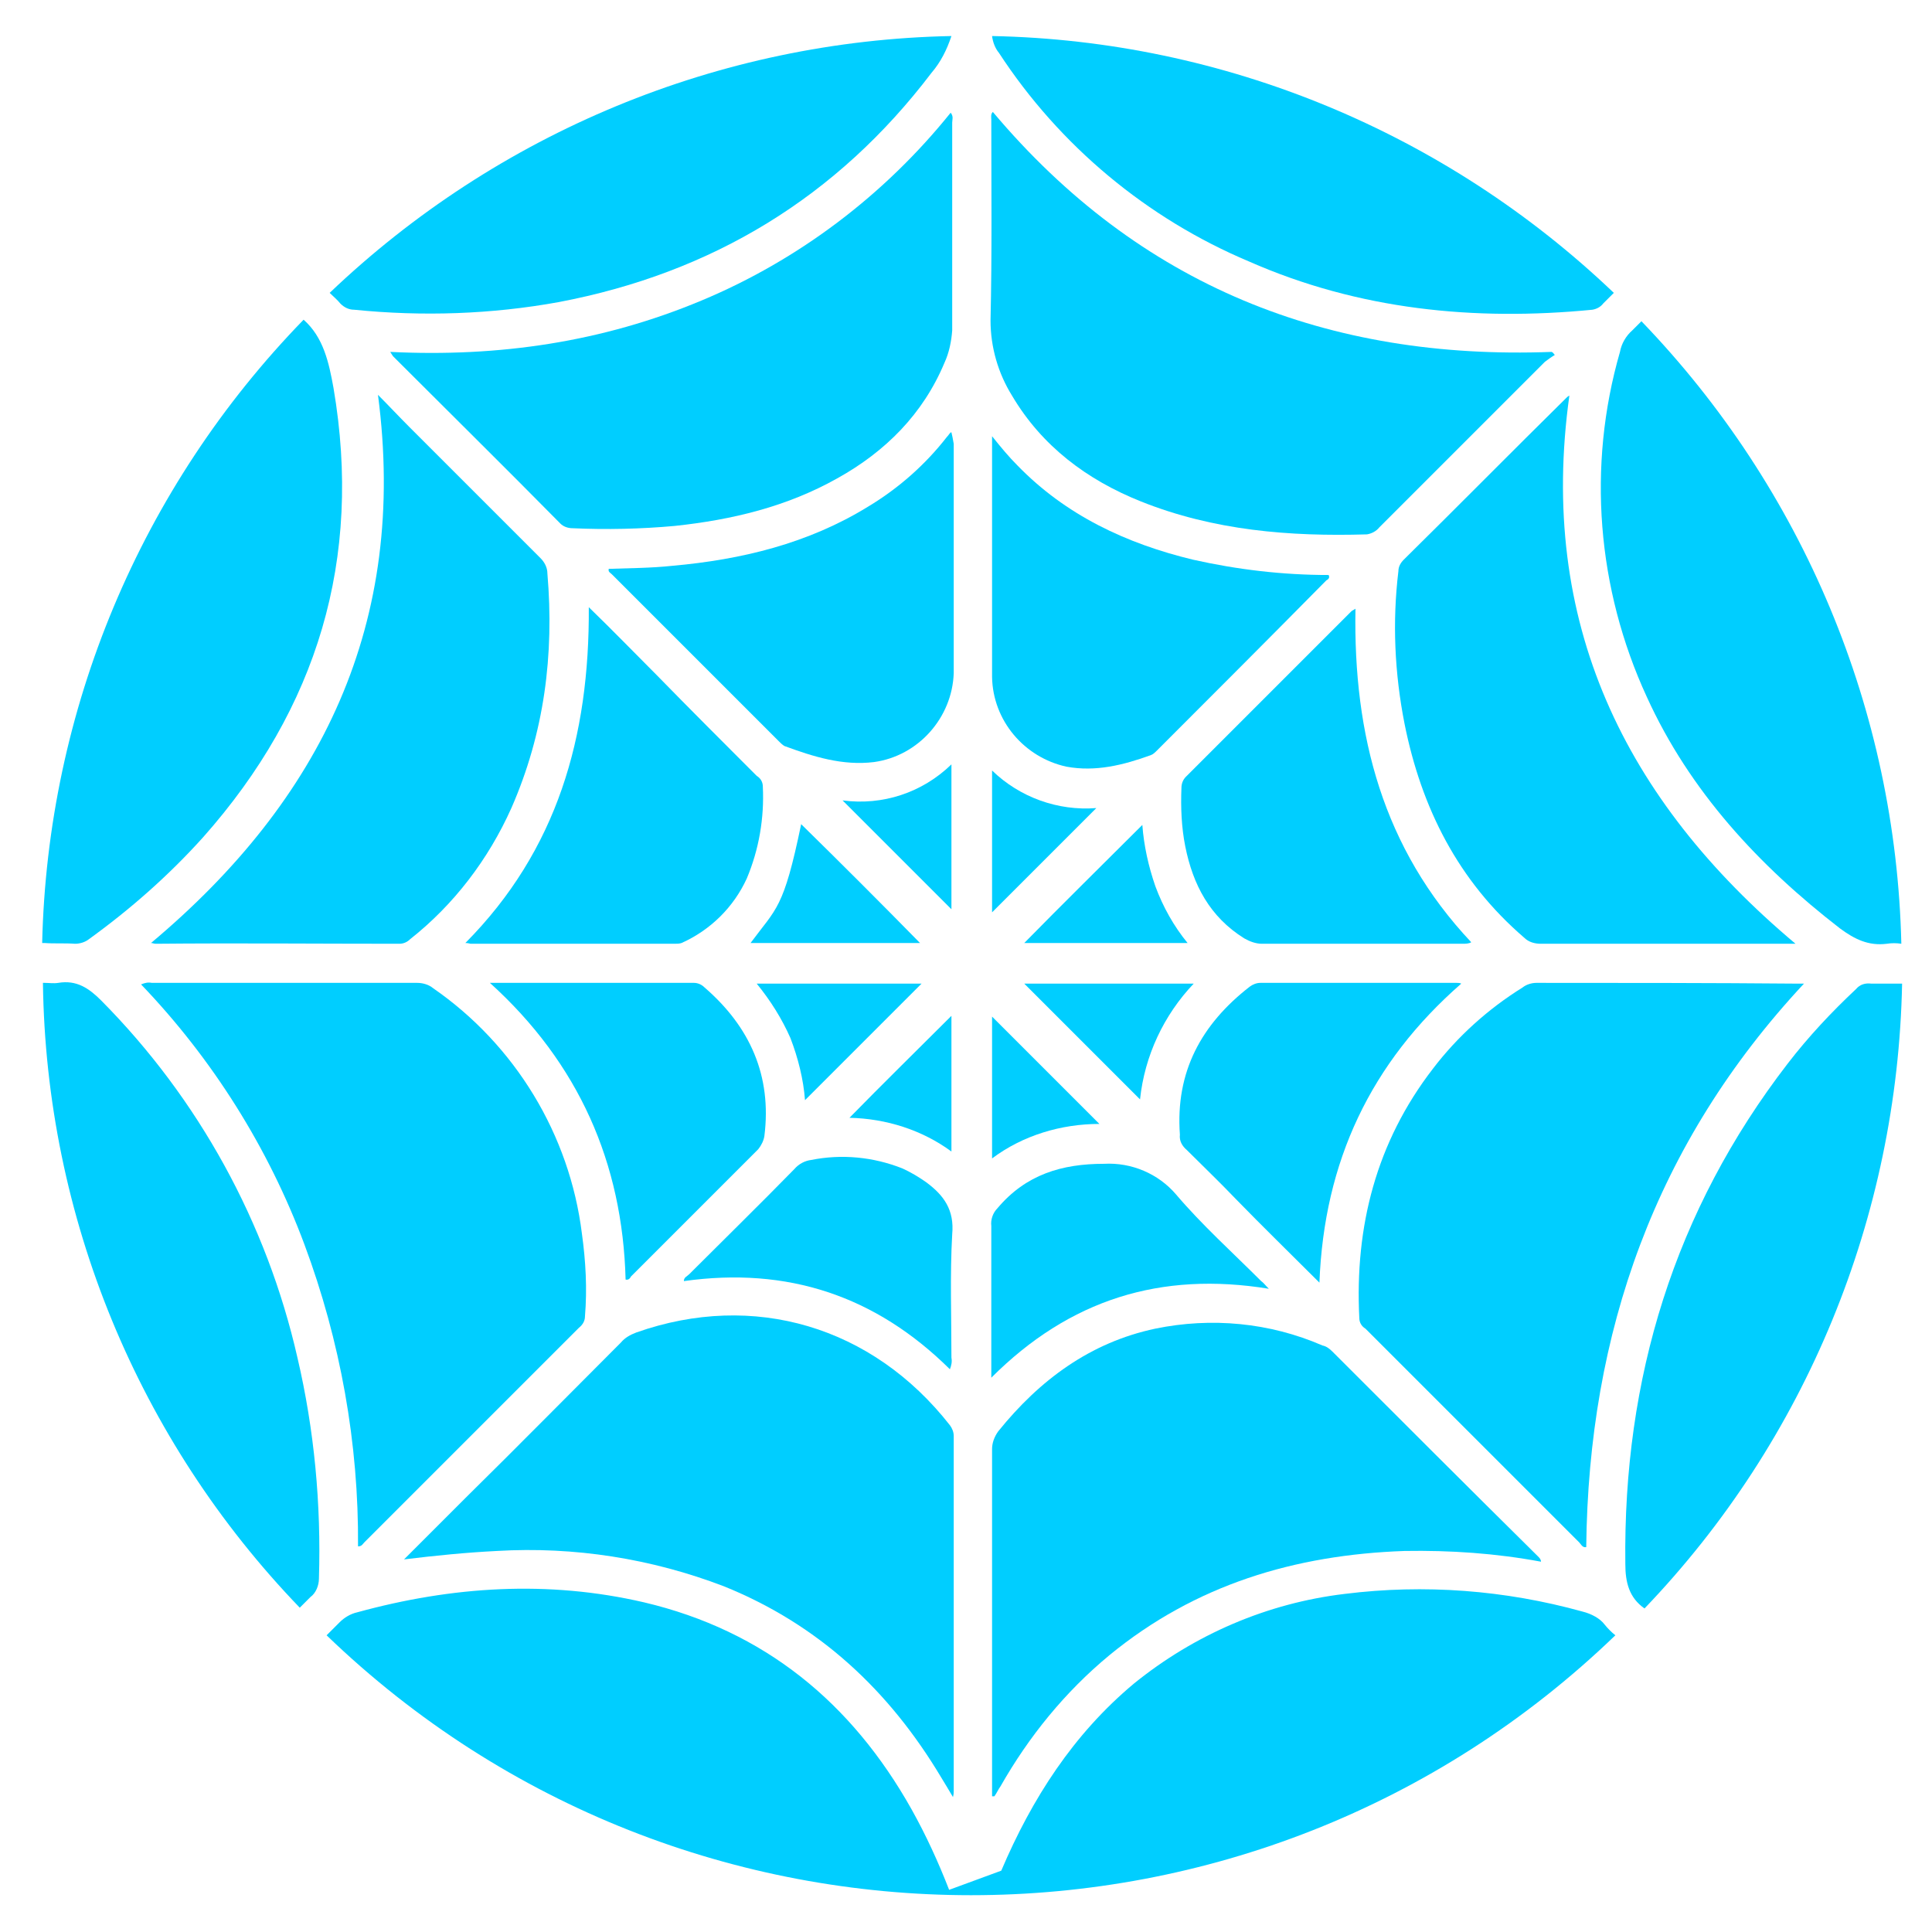
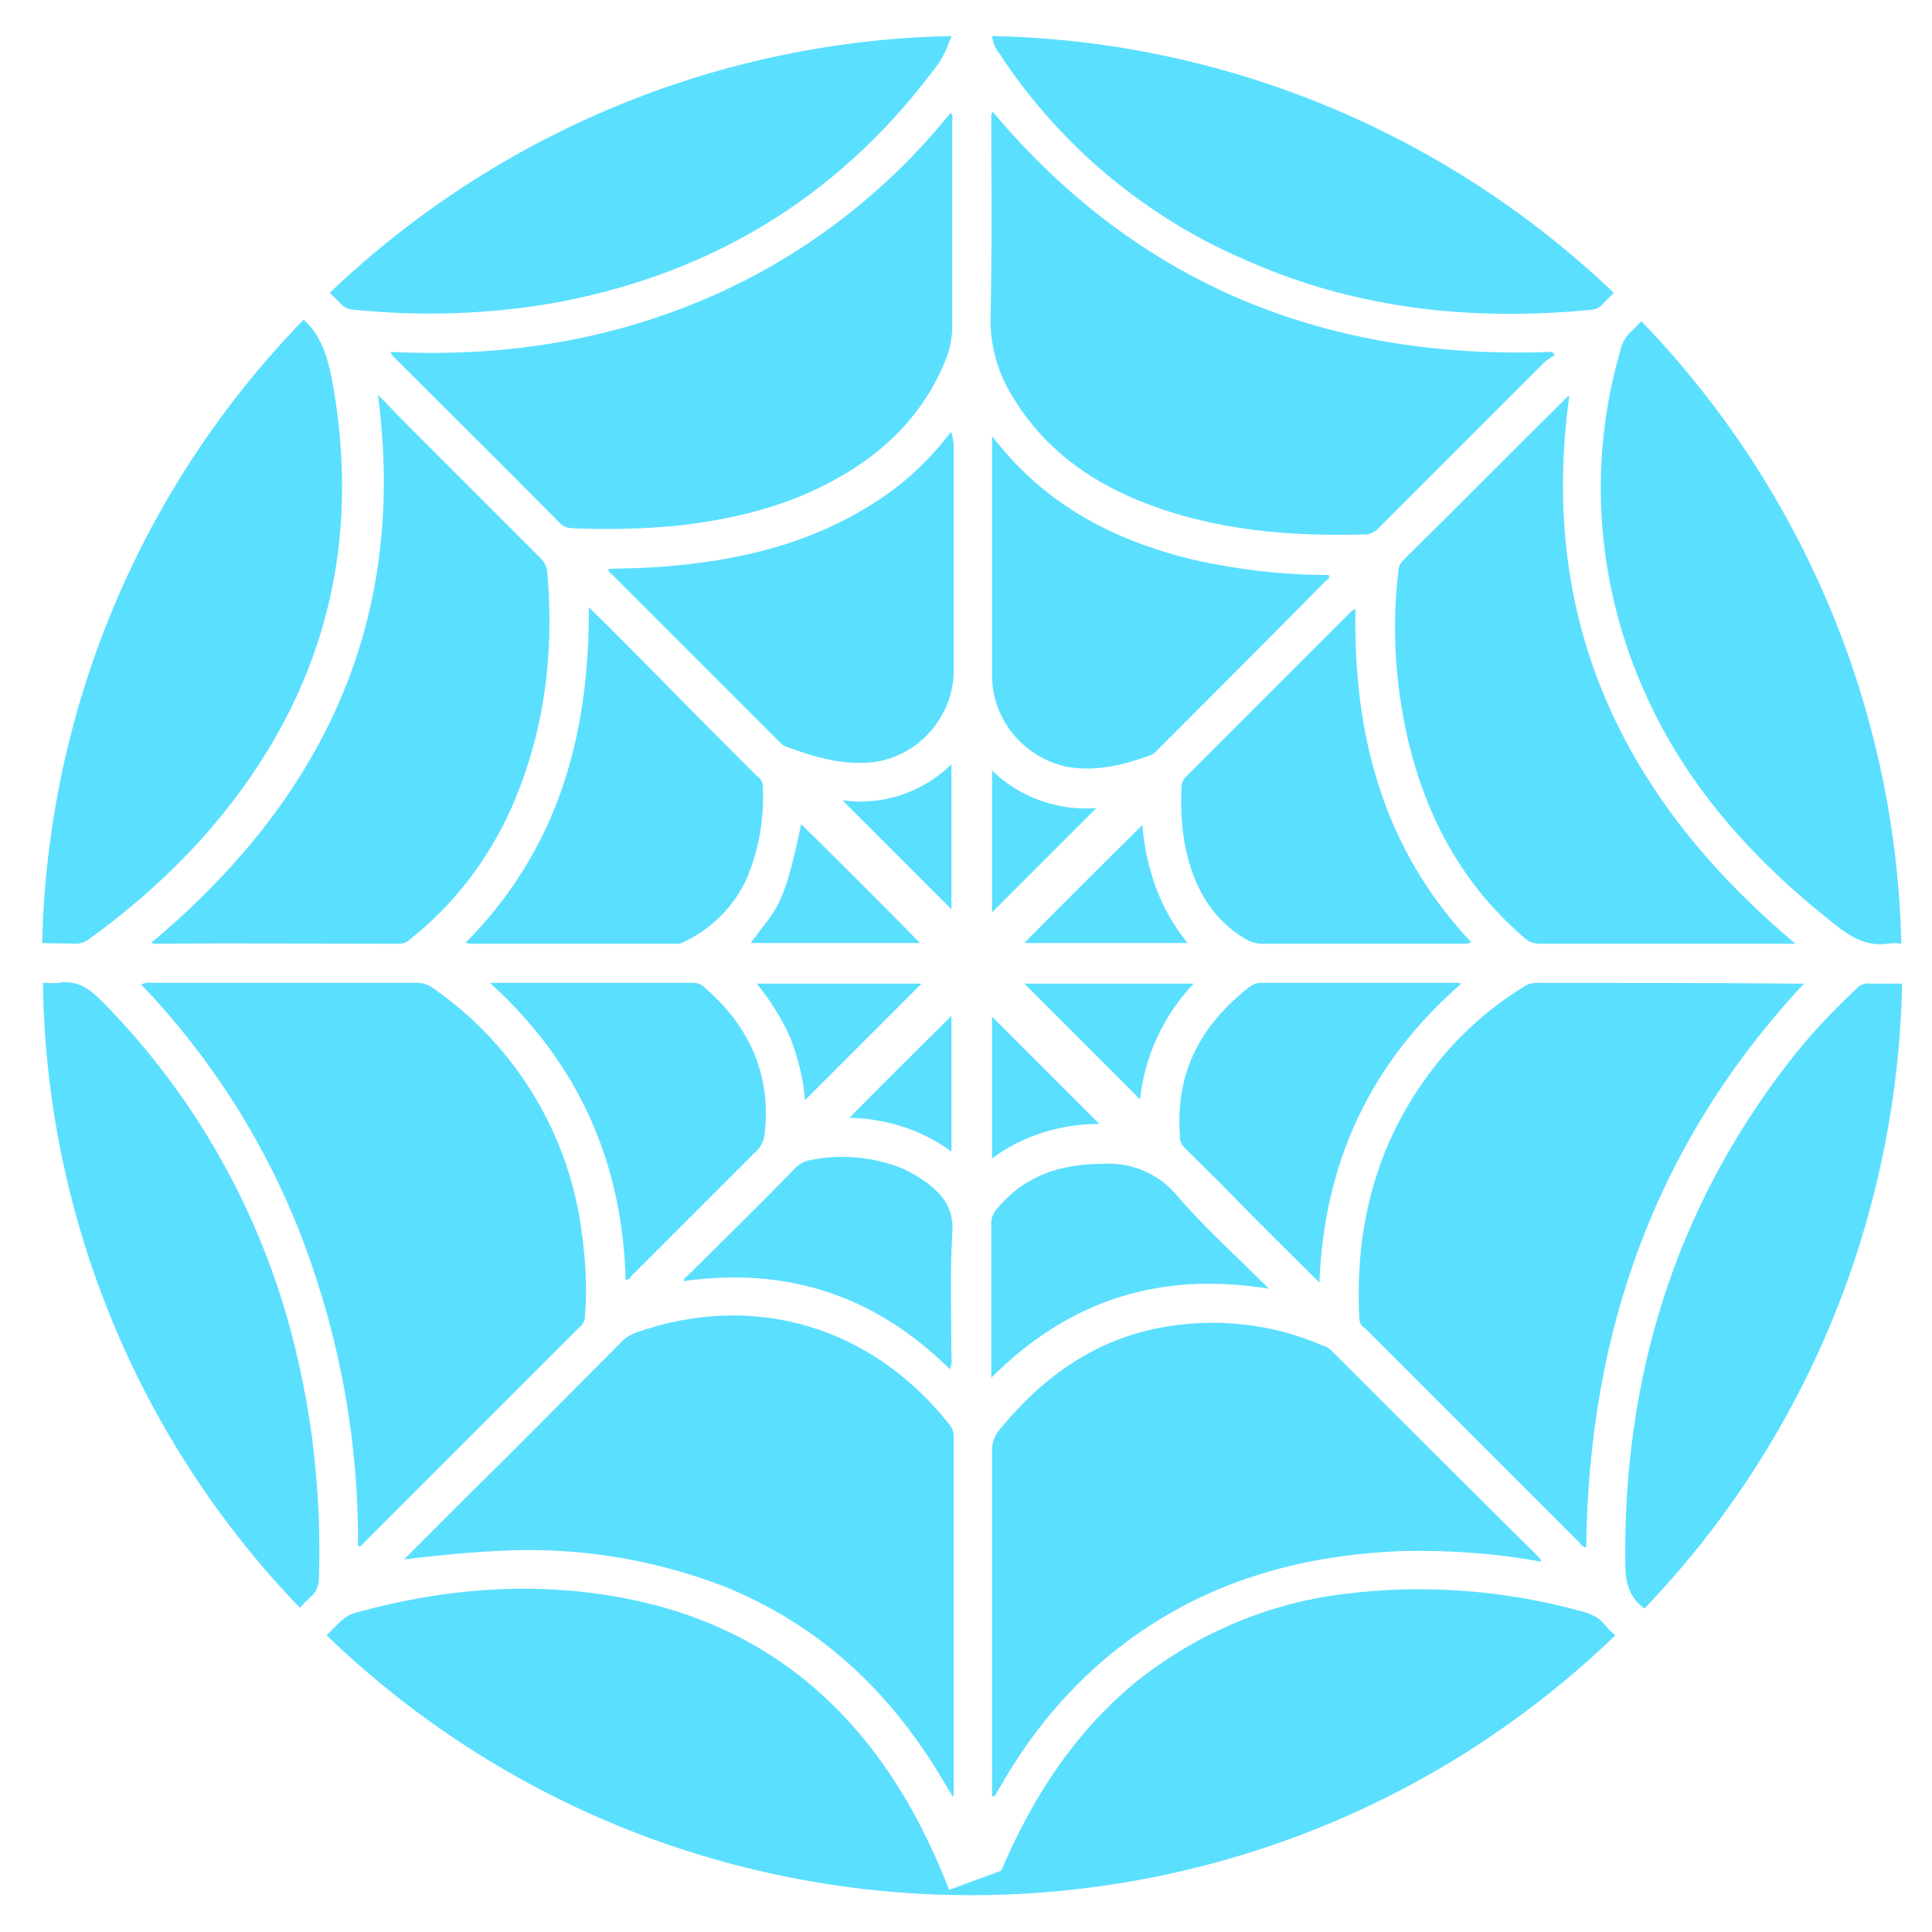
<svg xmlns="http://www.w3.org/2000/svg" version="1.1" id="Layer_1" x="0px" y="0px" viewBox="0 0 252 252" style="enable-background:new 0 0 252 252;" xml:space="preserve">
  <style type="text/css">
- 	.st0{fill:#00CEFF;}
+ 	.st0{fill:#5BDFFF;}
</style>
  <path class="st0" d="M81.6,166.9c0.4,0.1,0.6-0.2,0.7-0.4c5.5-5.5,11.1-11.1,16.6-16.6c0.4-0.5,0.7-1.1,0.8-1.7  c1-7.9-1.9-14.3-7.8-19.4c-0.4-0.4-0.9-0.6-1.4-0.6c-8.7,0-17.4,0-26.6,0C75.5,138.7,81.2,151.7,81.6,166.9z" />
  <path class="st0" d="M104.5,107.5c-2.3,11.1-3.2,10.9-6.6,15.5H120C114.9,117.8,109.7,112.6,104.5,107.5z" />
  <path class="st0" d="M105,143.5c5.1-5.1,10.1-10.1,15.2-15.2H98.7c1.8,2.2,3.3,4.6,4.4,7.1C104.1,138,104.8,140.8,105,143.5z" />
  <path class="st0" d="M124.1,99.7c-3.8,3.7-9,5.4-14.2,4.7c4.8,4.8,9.6,9.6,14.2,14.2V99.7z" />
  <path class="st0" d="M124.1,132.5c-4.4,4.4-8.9,8.8-13.3,13.3c4.8,0.1,9.5,1.6,13.3,4.4V132.5z" />
  <path class="st0" d="M73.1,68.3c0.4,0.4,1,0.6,1.6,0.6c4.4,0.2,8.9,0.1,13.3-0.3c7.5-0.8,14.6-2.5,21.2-6.2  c6.3-3.5,11.2-8.4,14-15.1c0.6-1.3,0.9-2.8,1-4.2c0-9,0-18.1,0-27.1c0-0.4,0.2-0.8-0.2-1.3c-8.6,10.7-19.8,19.2-32.5,24.5  c-12.9,5.4-26.4,7.4-40.6,6.7c0.2,0.3,0.3,0.5,0.4,0.6C58.6,53.8,65.9,61,73.1,68.3z" />
  <path class="st0" d="M85.7,88.1c-2.9-2.9-5.7-5.8-8.9-8.9c0.1,16.9-4.1,31.7-16.1,43.8c0.4,0,0.6,0.1,0.7,0.1c8.9,0,17.7,0,26.6,0  c0.3,0,0.6,0,0.9-0.1c3.8-1.7,6.8-4.7,8.5-8.4c1.6-3.8,2.3-7.9,2.1-12c0-0.6-0.3-1.1-0.8-1.4C94.3,96.8,90,92.5,85.7,88.1z" />
  <path class="st0" d="M52.1,123.1c0.5,0,1-0.2,1.4-0.6c5.7-4.5,10.2-10.4,13.2-17.1c4.3-9.8,5.6-20,4.7-30.6c0-0.8-0.4-1.5-0.9-2  c-5.7-5.7-11.4-11.4-17.1-17.1c-1.4-1.4-2.7-2.8-4.1-4.2c3.9,29.7-7.3,52.8-29.6,71.5c0.2,0,0.4,0.1,0.6,0.1  C30.7,123,41.4,123.1,52.1,123.1z" />
  <path class="st0" d="M162.9,34.1c14.3,6.3,29.4,7.8,44.8,6.3c0.6-0.1,1.1-0.4,1.4-0.8c0.5-0.5,0.9-0.9,1.4-1.4  c-21.9-20.9-50.8-32.9-81.1-33.5c0.1,0.8,0.4,1.6,0.9,2.2C138.2,19,149.6,28.5,162.9,34.1z" />
  <path class="st0" d="M46.2,40.4c8.9,0.9,17.9,0.6,26.7-1c20-3.8,36.3-13.7,48.6-29.9c1.2-1.4,2-3,2.6-4.8  C93.8,5.3,64.9,17.3,43,38.2c0.5,0.5,1,0.9,1.4,1.4C44.9,40.1,45.5,40.4,46.2,40.4z" />
  <path class="st0" d="M211.3,45.9c-4.3,14.9-3,30.9,3.5,45c5.6,12.3,14.6,22,25.2,30.2c1.9,1.4,3.7,2.3,6.1,2c0.6-0.1,1.3-0.1,1.9,0  c-0.7-30.4-12.8-59.3-33.9-81.2c-0.4,0.4-0.8,0.8-1.2,1.2C212.1,43.8,211.5,44.8,211.3,45.9z" />
  <path class="st0" d="M9.8,123.1c0.6,0,1.3-0.2,1.8-0.6c5.4-3.9,10.4-8.3,14.9-13.3c14.9-16.8,20.8-36.3,17-58.6  c-0.6-3.3-1.3-6.6-3.9-8.9C18.3,63.6,6.2,92.6,5.5,123c0.1,0,0.2,0,0.3,0C7.1,123.1,8.4,123,9.8,123.1z" />
  <path class="st0" d="M206.4,210.2c-10.1-2.8-20.6-3.6-31-2.3c-10.1,1.2-19.6,5.3-27.5,11.7c-7.9,6.6-13.3,15-17.3,24.4l-6.8,2.5  c-1.4-3.6-3-7.1-4.9-10.5c-7.8-13.9-19.2-23.3-34.9-27c-12.5-2.9-25-2.1-37.4,1.3c-0.9,0.2-1.7,0.7-2.3,1.3  c-0.6,0.6-1.1,1.1-1.7,1.7c46.9,45.2,121.2,45.2,168.1,0c-0.5-0.4-1-0.9-1.4-1.4C208.7,211.1,207.6,210.5,206.4,210.2z" />
  <path class="st0" d="M242.1,129c-3.2,3-6.2,6.2-8.9,9.7c-14.8,19.2-21.5,41.1-21.2,65.3c0,2.4,0.5,4.4,2.5,5.8  c21.1-22,33-51.1,33.6-81.5c-1.3,0-2.7,0-4,0C243.3,128.2,242.6,128.4,242.1,129z" />
  <path class="st0" d="M41.6,205.9c0.3-9.7-0.6-19.4-2.8-28.8c-4-17.6-12.9-33.8-25.6-46.6c-1.6-1.6-3.2-2.7-5.6-2.3  c-0.6,0.1-1.2,0-1.8,0c-0.1,0-0.1,0-0.2,0C6,158.7,18,187.8,39.1,209.7c0.5-0.5,0.9-0.9,1.4-1.4C41.2,207.8,41.6,206.8,41.6,205.9z" />
  <path class="st0" d="M124.1,56.4c-0.1,0-0.1,0-0.1,0c-0.2,0.2-0.3,0.4-0.5,0.6c-2.8,3.6-6.3,6.7-10.3,9.1  c-7.8,4.8-16.5,6.9-25.5,7.7c-2.8,0.3-5.5,0.3-8.3,0.4c-0.1,0.4,0.2,0.5,0.4,0.7c7.3,7.3,14.5,14.5,21.8,21.8  c0.2,0.2,0.4,0.4,0.7,0.6c3.8,1.4,7.6,2.6,11.7,2.1c5.8-0.8,10.2-5.8,10.4-11.6c0-10,0-19.9,0-29.9  C124.3,57.3,124.2,56.8,124.1,56.4z" />
  <path class="st0" d="M120.8,154.2c-1-0.7-2-1.3-3.1-1.8c-3.8-1.5-7.9-1.9-11.9-1.1c-0.8,0.1-1.6,0.5-2.2,1.2  c-4.5,4.6-9.1,9.1-13.7,13.7c-0.3,0.3-0.7,0.4-0.7,0.9c13.5-1.9,25,1.9,34.7,11.5c0.2-0.5,0.3-1,0.2-1.5c0-5.4-0.2-10.8,0.1-16.1  C124.5,157.8,123.1,155.9,120.8,154.2z" />
  <path class="st0" d="M191.9,122.9c-11.5-12.2-15.4-27-15.1-43.5c-0.2,0.1-0.3,0.2-0.5,0.3c-7.2,7.2-14.4,14.4-21.6,21.6  c-0.4,0.4-0.6,0.9-0.6,1.5c-0.1,2.5,0,5.1,0.5,7.6c1,5,3.2,9.2,7.7,12c0.7,0.4,1.5,0.7,2.3,0.7c8.7,0,17.4,0,26.2,0  C191.1,123.1,191.6,123.1,191.9,122.9z" />
  <path class="st0" d="M132,51.6c3.9,6.6,9.8,11,16.8,13.8c9.5,3.8,19.4,4.6,29.5,4.3c0.6-0.1,1.2-0.4,1.6-0.9  c7.2-7.2,14.4-14.4,21.6-21.6c0.4-0.3,0.8-0.6,1.3-0.9c-0.1-0.1-0.2-0.3-0.4-0.4c-29.2,1.1-53.8-8.6-72.9-31.3  c-0.3,0.3-0.2,0.7-0.2,1c0,8.7,0.1,17.5-0.1,26.2C129.2,45.3,130.2,48.7,132,51.6z" />
  <path class="st0" d="M154.8,150c2.1,2.1,4.3,4.2,6.4,6.4c3.5,3.6,7.1,7.1,10.9,10.9c0.6-15.8,6.7-28.7,18.5-39  c-0.2-0.1-0.4-0.1-0.6-0.1c-8.5,0-17.1,0-25.6,0c-0.5,0-1,0.2-1.4,0.5c-6.3,4.9-9.7,11.1-9.1,19.3  C153.8,148.8,154.2,149.5,154.8,150z" />
  <path class="st0" d="M173.8,176.3c-0.4-0.4-0.8-0.7-1.3-0.8c-6.9-3-14.5-3.7-21.8-2.2c-8.5,1.8-15.1,6.7-20.5,13.4  c-0.5,0.7-0.8,1.5-0.8,2.3c0,14.7,0,29.5,0,44.2v1.1c0.2,0,0.3,0,0.3,0c0.3-0.4,0.5-0.9,0.8-1.3c3.7-6.5,8.4-12.3,14.2-17.1  c11.2-9.2,24.2-13.1,38.5-13.6c6-0.1,11.9,0.3,17.8,1.4c0-0.3-0.2-0.5-0.4-0.7C191.6,194.1,182.7,185.2,173.8,176.3z" />
  <path class="st0" d="M200.4,128.2c-0.6,0-1.3,0.2-1.8,0.6c-4.5,2.8-8.5,6.4-11.7,10.6c-7.4,9.6-10.2,20.6-9.6,32.5  c0,0.6,0.3,1.1,0.8,1.4c9.3,9.3,18.6,18.6,27.9,27.9c0.2,0.2,0.4,0.7,0.9,0.6c0.3-28,9-52.7,28.4-73.5c-0.4,0-0.6,0-0.8,0  C223.1,128.2,211.7,128.2,200.4,128.2z" />
  <path class="st0" d="M129.3,179.7c10.2-10.2,22.1-13.9,36.2-11.6c-0.5-0.5-0.7-0.8-1-1c-3.7-3.7-7.7-7.3-11.1-11.3  c-2.3-2.7-5.8-4.2-9.4-4c-5.5,0-10.2,1.4-13.9,5.8c-0.6,0.6-0.9,1.5-0.8,2.3c0,5.9,0,11.8,0,17.7L129.3,179.7z" />
  <path class="st0" d="M155.7,128.3h-22.1c5,5,10.1,10.1,15.1,15.1C149.3,137.7,151.8,132.4,155.7,128.3z" />
  <path class="st0" d="M173.3,75c-6,0-11.9-0.7-17.7-2c-8.7-2.1-16.6-5.8-22.9-12.3c-1.1-1.1-2.1-2.3-3.3-3.8v1.6l0,29.8  c0.1,5.7,4.2,10.5,9.7,11.7c3.8,0.7,7.4-0.2,11-1.5c0.3-0.1,0.6-0.4,0.8-0.6c7.4-7.4,14.8-14.8,22.1-22.2  C173.2,75.6,173.5,75.4,173.3,75z" />
  <path class="st0" d="M129.4,132.6v18.5c4-3,9-4.5,14-4.5C138.8,142,134,137.2,129.4,132.6z" />
  <path class="st0" d="M150.7,115.6c-0.9-2.6-1.5-5.3-1.7-8c-5.2,5.2-10.4,10.3-15.4,15.4h21.3C153.1,120.8,151.7,118.3,150.7,115.6z" />
  <path class="st0" d="M83,173.8c-0.8,0.3-1.5,0.7-2,1.3c-6.8,6.8-13.5,13.6-20.3,20.3c-2.7,2.7-5.3,5.3-8,8c4.1-0.5,8.1-0.9,12.1-1.1  c10.1-0.6,20.2,1,29.6,4.6c12.4,5,21.6,13.6,28.4,25c0.5,0.8,0.9,1.5,1.5,2.5c0.1-0.4,0.1-0.6,0.1-0.8c0-15.4,0-30.9,0-46.3  c0-0.5-0.2-1-0.5-1.4C113.8,173,98.3,168.4,83,173.8z" />
  <path class="st0" d="M182.4,74.5c-0.8,6.6-0.5,13.3,0.8,19.9c2.2,11,7,20.5,15.6,27.9c0.6,0.6,1.4,0.8,2.2,0.8c10.5,0,21.1,0,31.6,0  h1.6c-22.4-18.8-33.6-42-29.5-71.5c-0.2,0.1-0.3,0.2-0.4,0.3c-7.1,7-14.1,14.1-21.2,21.1C182.7,73.4,182.4,73.9,182.4,74.5z" />
  <path class="st0" d="M76.3,171.7c0.3-3.6,0.1-7.2-0.4-10.8c-1.6-12.9-8.7-24.6-19.4-32c-0.6-0.5-1.4-0.7-2.1-0.7  c-11.5,0-23,0-34.6,0c-0.5-0.1-0.9,0-1.4,0.2c9.3,9.7,16.6,21.3,21.3,33.9c4.7,12.6,7.1,26,7,39.4c0.5,0,0.6-0.3,0.8-0.5  c9.3-9.3,18.7-18.7,28-28C76,172.8,76.3,172.3,76.3,171.7z" />
  <path class="st0" d="M129.4,100.5V119c4.5-4.5,9-9,13.6-13.6C138,105.8,133,104,129.4,100.5z" />
</svg>
